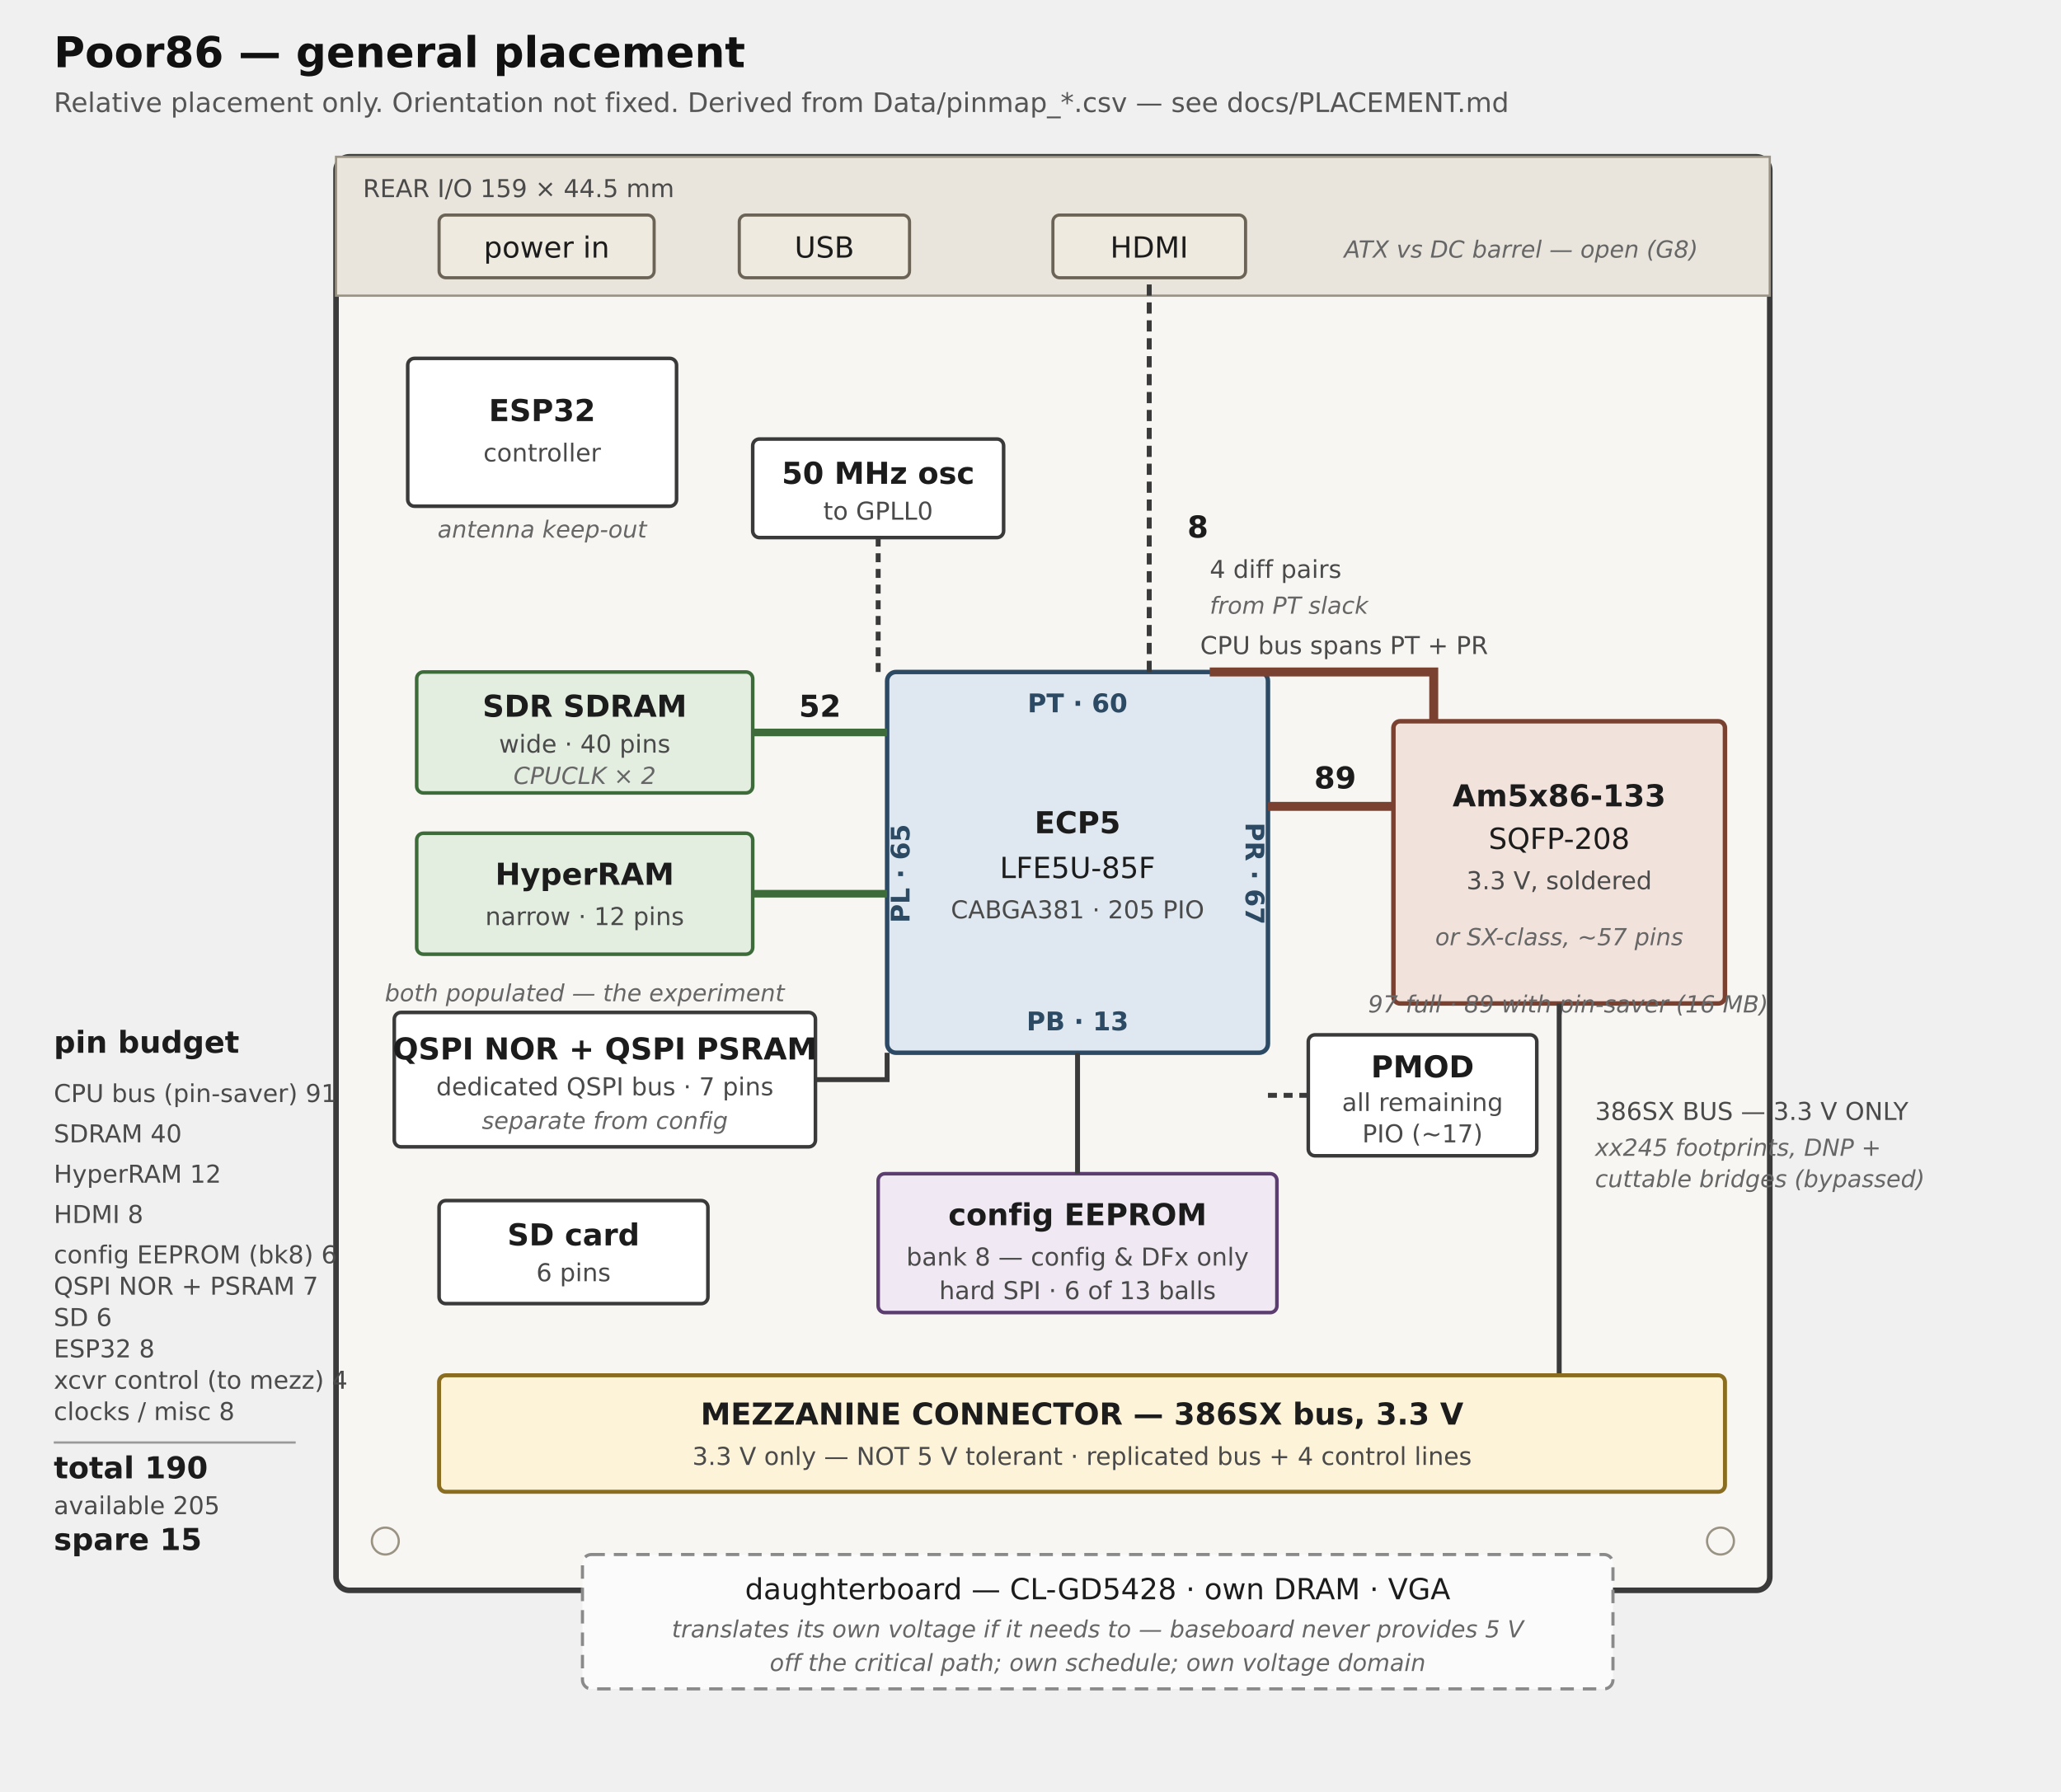
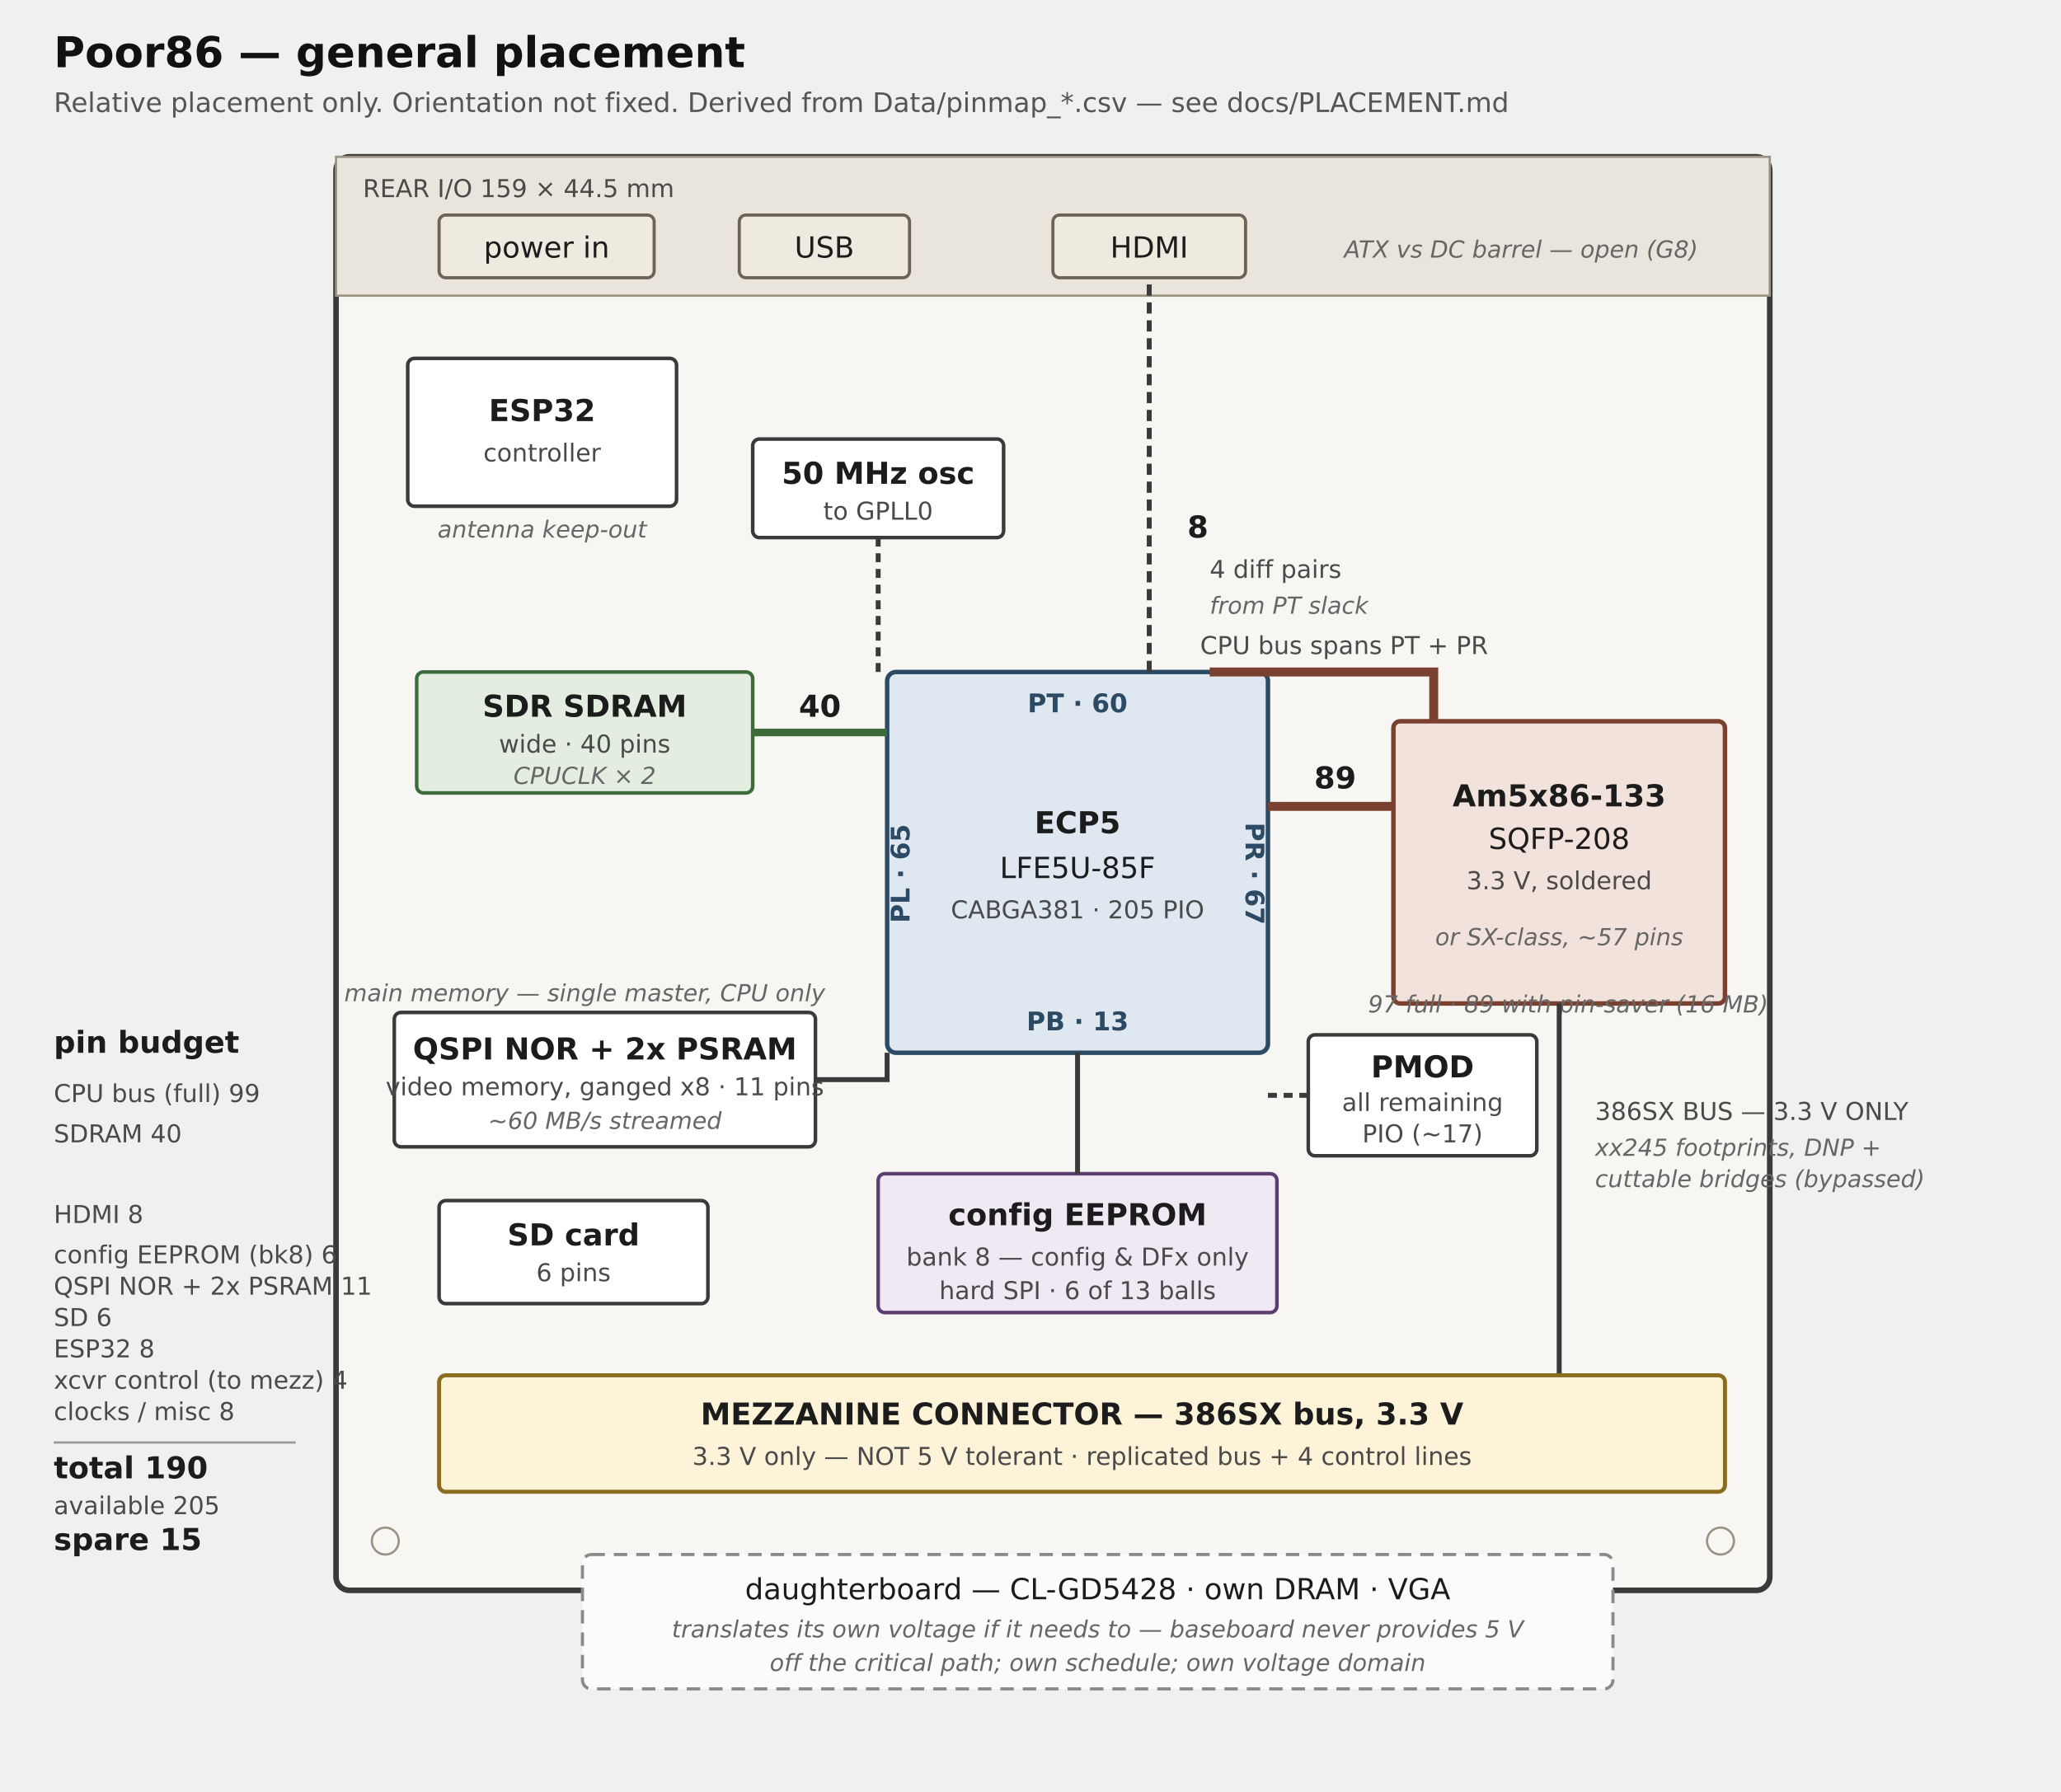
<svg xmlns="http://www.w3.org/2000/svg" viewBox="0 0 920 800" width="920" height="800" font-family="DejaVu Sans, Helvetica, Arial, sans-serif">
  <style>
    .board  { fill:#f7f6f3; stroke:#3a3a3a; stroke-width:2.5; }
    .rear   { fill:#e9e5dc; stroke:#9a9384; stroke-width:1; }
    .part   { fill:#ffffff; stroke:#3a3a3a; stroke-width:1.6; }
    .fpga   { fill:#dfe8f0; stroke:#2c4a63; stroke-width:2; }
    .cpu    { fill:#f2e2dc; stroke:#7a4030; stroke-width:2; }
    .mem    { fill:#e3eee1; stroke:#3d6b3a; stroke-width:1.6; }
    .cfg    { fill:#f0e8f3; stroke:#5c3d70; stroke-width:1.6; }
    .conn   { fill:#efeae0; stroke:#6b6355; stroke-width:1.4; }
    .mezz   { fill:#fdf3d8; stroke:#8a6d1f; stroke-width:1.8; }
    .daugh  { fill:#fbfbfb; stroke:#8a8a8a; stroke-width:1.4; stroke-dasharray:6 4; }
    .t      { font-size:13px; fill:#1c1c1c; }
    .tb     { font-size:13.5px; fill:#1c1c1c; font-weight:bold; }
    .ts     { font-size:11px; fill:#4a4a4a; }
    .tt     { font-size:10.5px; fill:#666; font-style:italic; }
    .edge   { font-size:11.5px; fill:#2c4a63; font-weight:bold; }
    .bus    { stroke:#3a3a3a; stroke-width:2.2; fill:none; }
    .busw   { stroke:#7a4030; stroke-width:4; fill:none; }
    .busm   { stroke:#3d6b3a; stroke-width:3.4; fill:none; }
    .title  { font-size:19px; fill:#111; font-weight:bold; }
    .sub    { font-size:12px; fill:#555; }
  </style>
  <text class="title" x="24" y="30">Poor86 — general placement</text>
  <text class="sub" x="24" y="50">Relative placement only. Orientation not fixed. Derived from Data/pinmap_*.csv — see docs/PLACEMENT.md</text>
  <rect class="board" x="150" y="70" width="640" height="640" rx="6" />
  <text class="ts" x="470" y="730" text-anchor="middle">mini-ITX — 170 × 170 mm</text>
  <circle cx="172" cy="92" r="6" fill="none" stroke="#9a9384" />
  <circle cx="768" cy="92" r="6" fill="none" stroke="#9a9384" />
  <circle cx="172" cy="688" r="6" fill="none" stroke="#9a9384" />
  <circle cx="768" cy="688" r="6" fill="none" stroke="#9a9384" />
  <rect class="rear" x="150" y="70" width="640" height="62" />
  <text class="ts" x="162" y="88">REAR I/O  159 × 44.5 mm</text>
  <rect class="conn" x="196" y="96" width="96" height="28" rx="3" />
  <text class="t" x="244" y="115" text-anchor="middle">power in</text>
  <rect class="conn" x="330" y="96" width="76" height="28" rx="3" />
  <text class="t" x="368" y="115" text-anchor="middle">USB</text>
  <rect class="conn" x="470" y="96" width="86" height="28" rx="3" />
  <text class="t" x="513" y="115" text-anchor="middle">HDMI</text>
  <text class="tt" x="600" y="115">ATX vs DC barrel — open (G8)</text>
  <rect class="part" x="182" y="160" width="120" height="66" rx="3" />
  <text class="tb" x="242" y="188" text-anchor="middle">ESP32</text>
  <text class="ts" x="242" y="206" text-anchor="middle">controller</text>
  <text class="tt" x="242" y="240" text-anchor="middle">antenna keep-out</text>
  <rect class="fpga" x="396" y="300" width="170" height="170" rx="4" />
  <text class="tb" x="481" y="372" text-anchor="middle">ECP5</text>
  <text class="t" x="481" y="392" text-anchor="middle">LFE5U-85F</text>
  <text class="ts" x="481" y="410" text-anchor="middle">CABGA381 · 205 PIO</text>
  <text class="edge" x="481" y="318" text-anchor="middle">PT · 60</text>
  <text class="edge" x="481" y="460" text-anchor="middle">PB · 13</text>
  <text class="edge" x="406" y="390" transform="rotate(-90 406 390)" text-anchor="middle">PL · 65</text>
  <text class="edge" x="556" y="390" transform="rotate(90 556 390)" text-anchor="middle">PR · 67</text>
  <rect class="cpu" x="622" y="322" width="148" height="126" rx="3" />
  <text class="tb" x="696" y="360" text-anchor="middle">Am5x86-133</text>
  <text class="t" x="696" y="379" text-anchor="middle">SQFP-208</text>
  <text class="ts" x="696" y="397" text-anchor="middle">3.3 V, soldered</text>
  <text class="tt" x="696" y="422" text-anchor="middle">or SX-class, ~57 pins</text>
  <path class="busw" d="M622 360 H566" />
  <path class="busw" d="M640 322 V300 H540" />
  <text class="tb" x="596" y="352" text-anchor="middle" fill="#7a4030">89</text>
  <text class="ts" x="600" y="292" text-anchor="middle">CPU bus spans PT + PR</text>
  <text class="tt" x="700" y="452" text-anchor="middle">97 full · 89 with pin-saver (16 MB)</text>
  <rect class="mem" x="186" y="300" width="150" height="54" rx="3" />
  <text class="tb" x="261" y="320" text-anchor="middle">SDR SDRAM</text>
  <text class="ts" x="261" y="336" text-anchor="middle">wide · 40 pins</text>
  <text class="tt" x="261" y="350" text-anchor="middle">CPUCLK × 2</text>
-   <rect class="mem" x="186" y="372" width="150" height="54" rx="3" />
-   <text class="tb" x="261" y="395" text-anchor="middle">HyperRAM</text>
-   <text class="ts" x="261" y="413" text-anchor="middle">narrow · 12 pins</text>
  <path class="busm" d="M336 327 H396" />
-   <path class="busm" d="M336 399 H396" />
-   <text class="tb" x="366" y="320" text-anchor="middle" fill="#3d6b3a">52</text>
-   <text class="tt" x="261" y="447" text-anchor="middle">both populated — the experiment</text>
+   <text class="tb" x="366" y="320" text-anchor="middle" fill="#3d6b3a">40</text>
+   <text class="tt" x="261" y="447" text-anchor="middle">main memory — single master, CPU only</text>
  <rect class="cfg" x="392" y="524" width="178" height="62" rx="3" />
  <text class="tb" x="481" y="547" text-anchor="middle">config EEPROM</text>
  <text class="ts" x="481" y="565" text-anchor="middle">bank 8 — config &amp; DFx only</text>
  <text class="ts" x="481" y="580" text-anchor="middle">hard SPI · 6 of 13 balls</text>
  <path class="bus" d="M481 470 V524" />
  <path class="bus" d="M513 300 V124" stroke-dasharray="5 3" />
  <text class="tb" x="530" y="240" fill="#2c4a63">8</text>
  <text class="ts" x="540" y="258">4 diff pairs</text>
  <text class="tt" x="540" y="274">from PT slack</text>
  <rect class="part" x="336" y="196" width="112" height="44" rx="3" />
  <text class="tb" x="392" y="216" text-anchor="middle">50 MHz osc</text>
  <text class="ts" x="392" y="232" text-anchor="middle">to GPLL0</text>
  <path class="bus" d="M392 240 V300" stroke-dasharray="4 3" />
  <rect class="part" x="584" y="462" width="102" height="54" rx="3" />
  <text class="tb" x="635" y="481" text-anchor="middle">PMOD</text>
  <text class="ts" x="635" y="496" text-anchor="middle">all remaining</text>
  <text class="ts" x="635" y="510" text-anchor="middle">PIO (~17)</text>
  <path class="bus" d="M584 489 H566" stroke-dasharray="4 3" />
  <rect class="part" x="176" y="452" width="188" height="60" rx="3" />
-   <text class="tb" x="270" y="473" text-anchor="middle">QSPI NOR + QSPI PSRAM</text>
-   <text class="ts" x="270" y="489" text-anchor="middle">dedicated QSPI bus · 7 pins</text>
-   <text class="tt" x="270" y="504" text-anchor="middle">separate from config</text>
+   <text class="tb" x="270" y="473" text-anchor="middle">QSPI NOR + 2x PSRAM</text>
+   <text class="ts" x="270" y="489" text-anchor="middle">video memory, ganged x8 · 11 pins</text>
+   <text class="tt" x="270" y="504" text-anchor="middle">~60 MB/s streamed</text>
  <path class="bus" d="M364 482 H396 V470" />
  <rect class="part" x="196" y="536" width="120" height="46" rx="3" />
  <text class="tb" x="256" y="556" text-anchor="middle">SD card</text>
  <text class="ts" x="256" y="572" text-anchor="middle">6 pins</text>
  <path class="bus" d="M696 448 V614" />
  <text class="ts" x="712" y="500">386SX BUS — 3.3 V ONLY</text>
  <text class="tt" x="712" y="516">xx245 footprints, DNP +</text>
  <text class="tt" x="712" y="530">cuttable bridges (bypassed)</text>
  <rect class="mezz" x="196" y="614" width="574" height="52" rx="3" />
  <text class="tb" x="483" y="636" text-anchor="middle">MEZZANINE CONNECTOR — 386SX bus, 3.3 V</text>
  <text class="ts" x="483" y="654" text-anchor="middle">3.3 V only — NOT 5 V tolerant · replicated bus + 4 control lines</text>
  <rect class="daugh" x="260" y="694" width="460" height="60" rx="4" />
  <text class="t" x="490" y="714" text-anchor="middle">daughterboard — CL-GD5428 · own DRAM · VGA</text>
  <text class="tt" x="490" y="731" text-anchor="middle">translates its own voltage if it needs to — baseboard never provides 5 V</text>
  <text class="tt" x="490" y="746" text-anchor="middle">off the critical path; own schedule; own voltage domain</text>
  <text class="tb" x="24" y="470">pin budget</text>
-   <text class="ts" x="24" y="492">CPU bus (pin-saver)   91</text>
+   <text class="ts" x="24" y="492">CPU bus (full)        99</text>
  <text class="ts" x="24" y="510">SDRAM                 40</text>
-   <text class="ts" x="24" y="528">HyperRAM              12</text>
  <text class="ts" x="24" y="546">HDMI                   8</text>
  <text class="ts" x="24" y="564">config EEPROM (bk8)    6
</text>
-   <text class="ts" x="24" y="578">QSPI NOR + PSRAM       7</text>
+   <text class="ts" x="24" y="578">QSPI NOR + 2x PSRAM   11</text>
  <text class="ts" x="24" y="592">SD                     6</text>
  <text class="ts" x="24" y="606">ESP32                  8</text>
  <text class="ts" x="24" y="620">xcvr control (to mezz)  4</text>
  <text class="ts" x="24" y="634">clocks / misc          8</text>
  <line x1="24" y1="644" x2="132" y2="644" stroke="#999" />
  <text class="tb" x="24" y="660">total            190</text>
  <text class="ts" x="24" y="676">available        205</text>
  <text class="tb" x="24" y="692">spare             15</text>
</svg>
